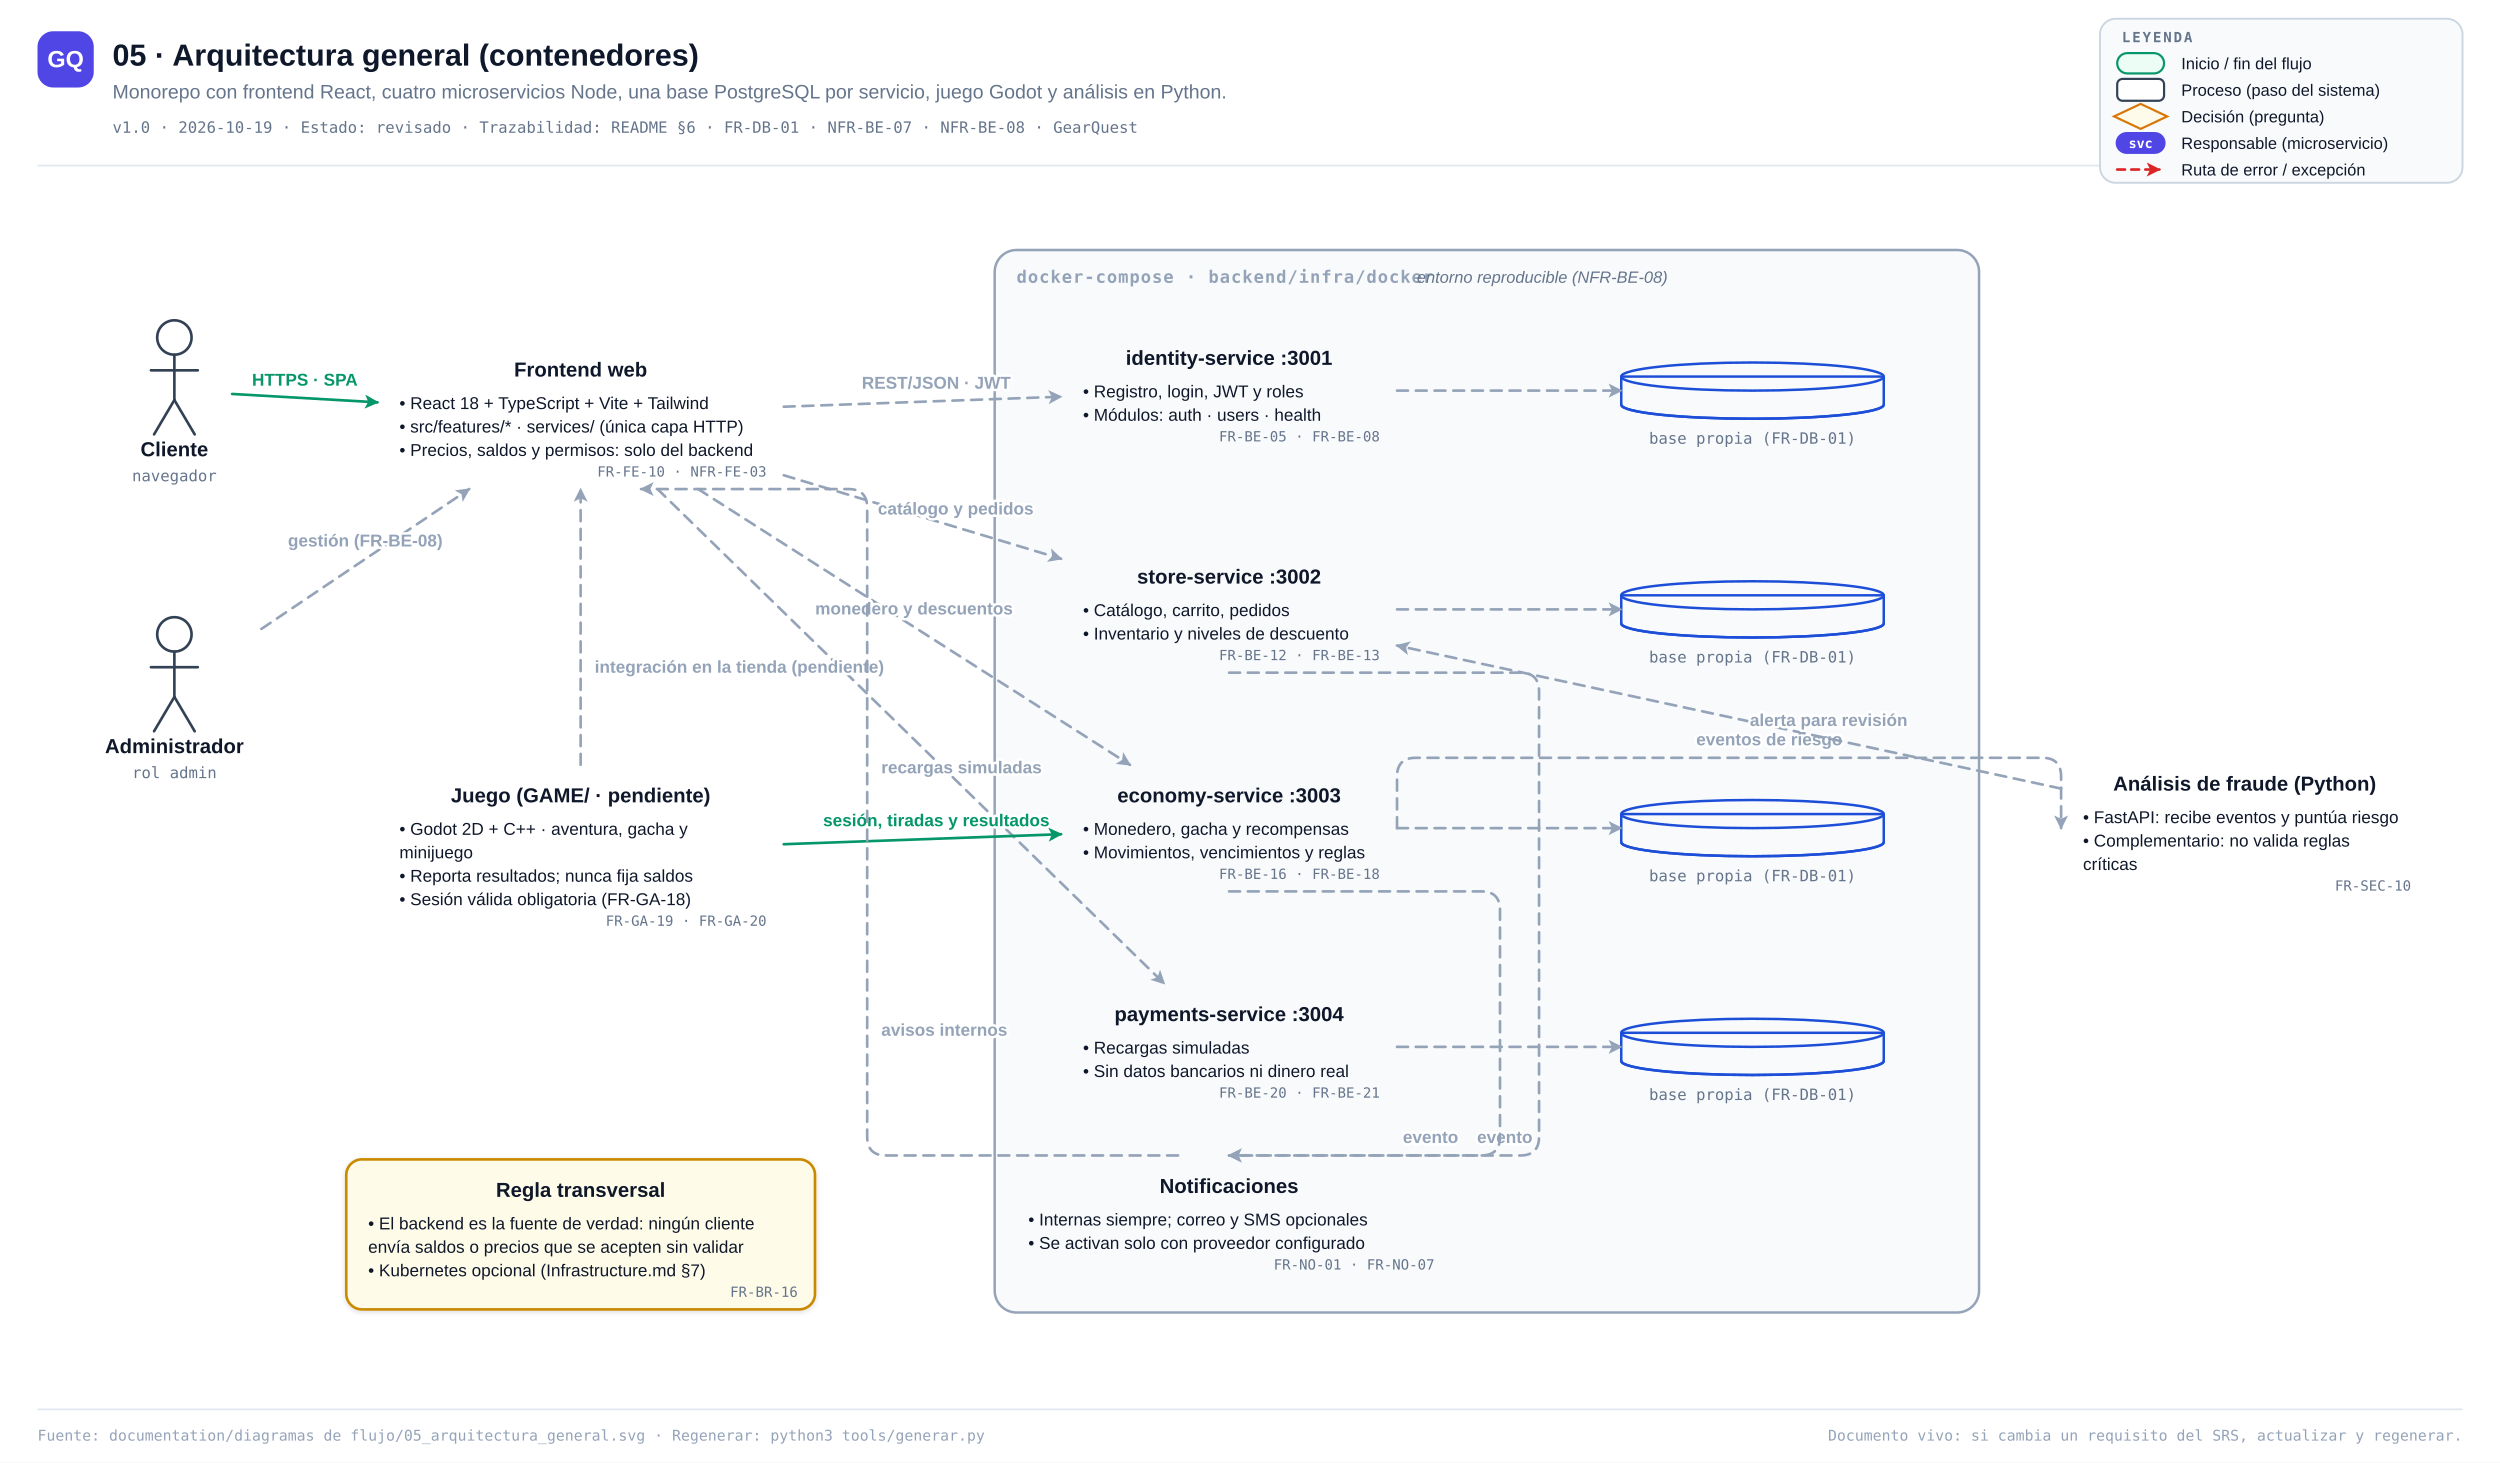
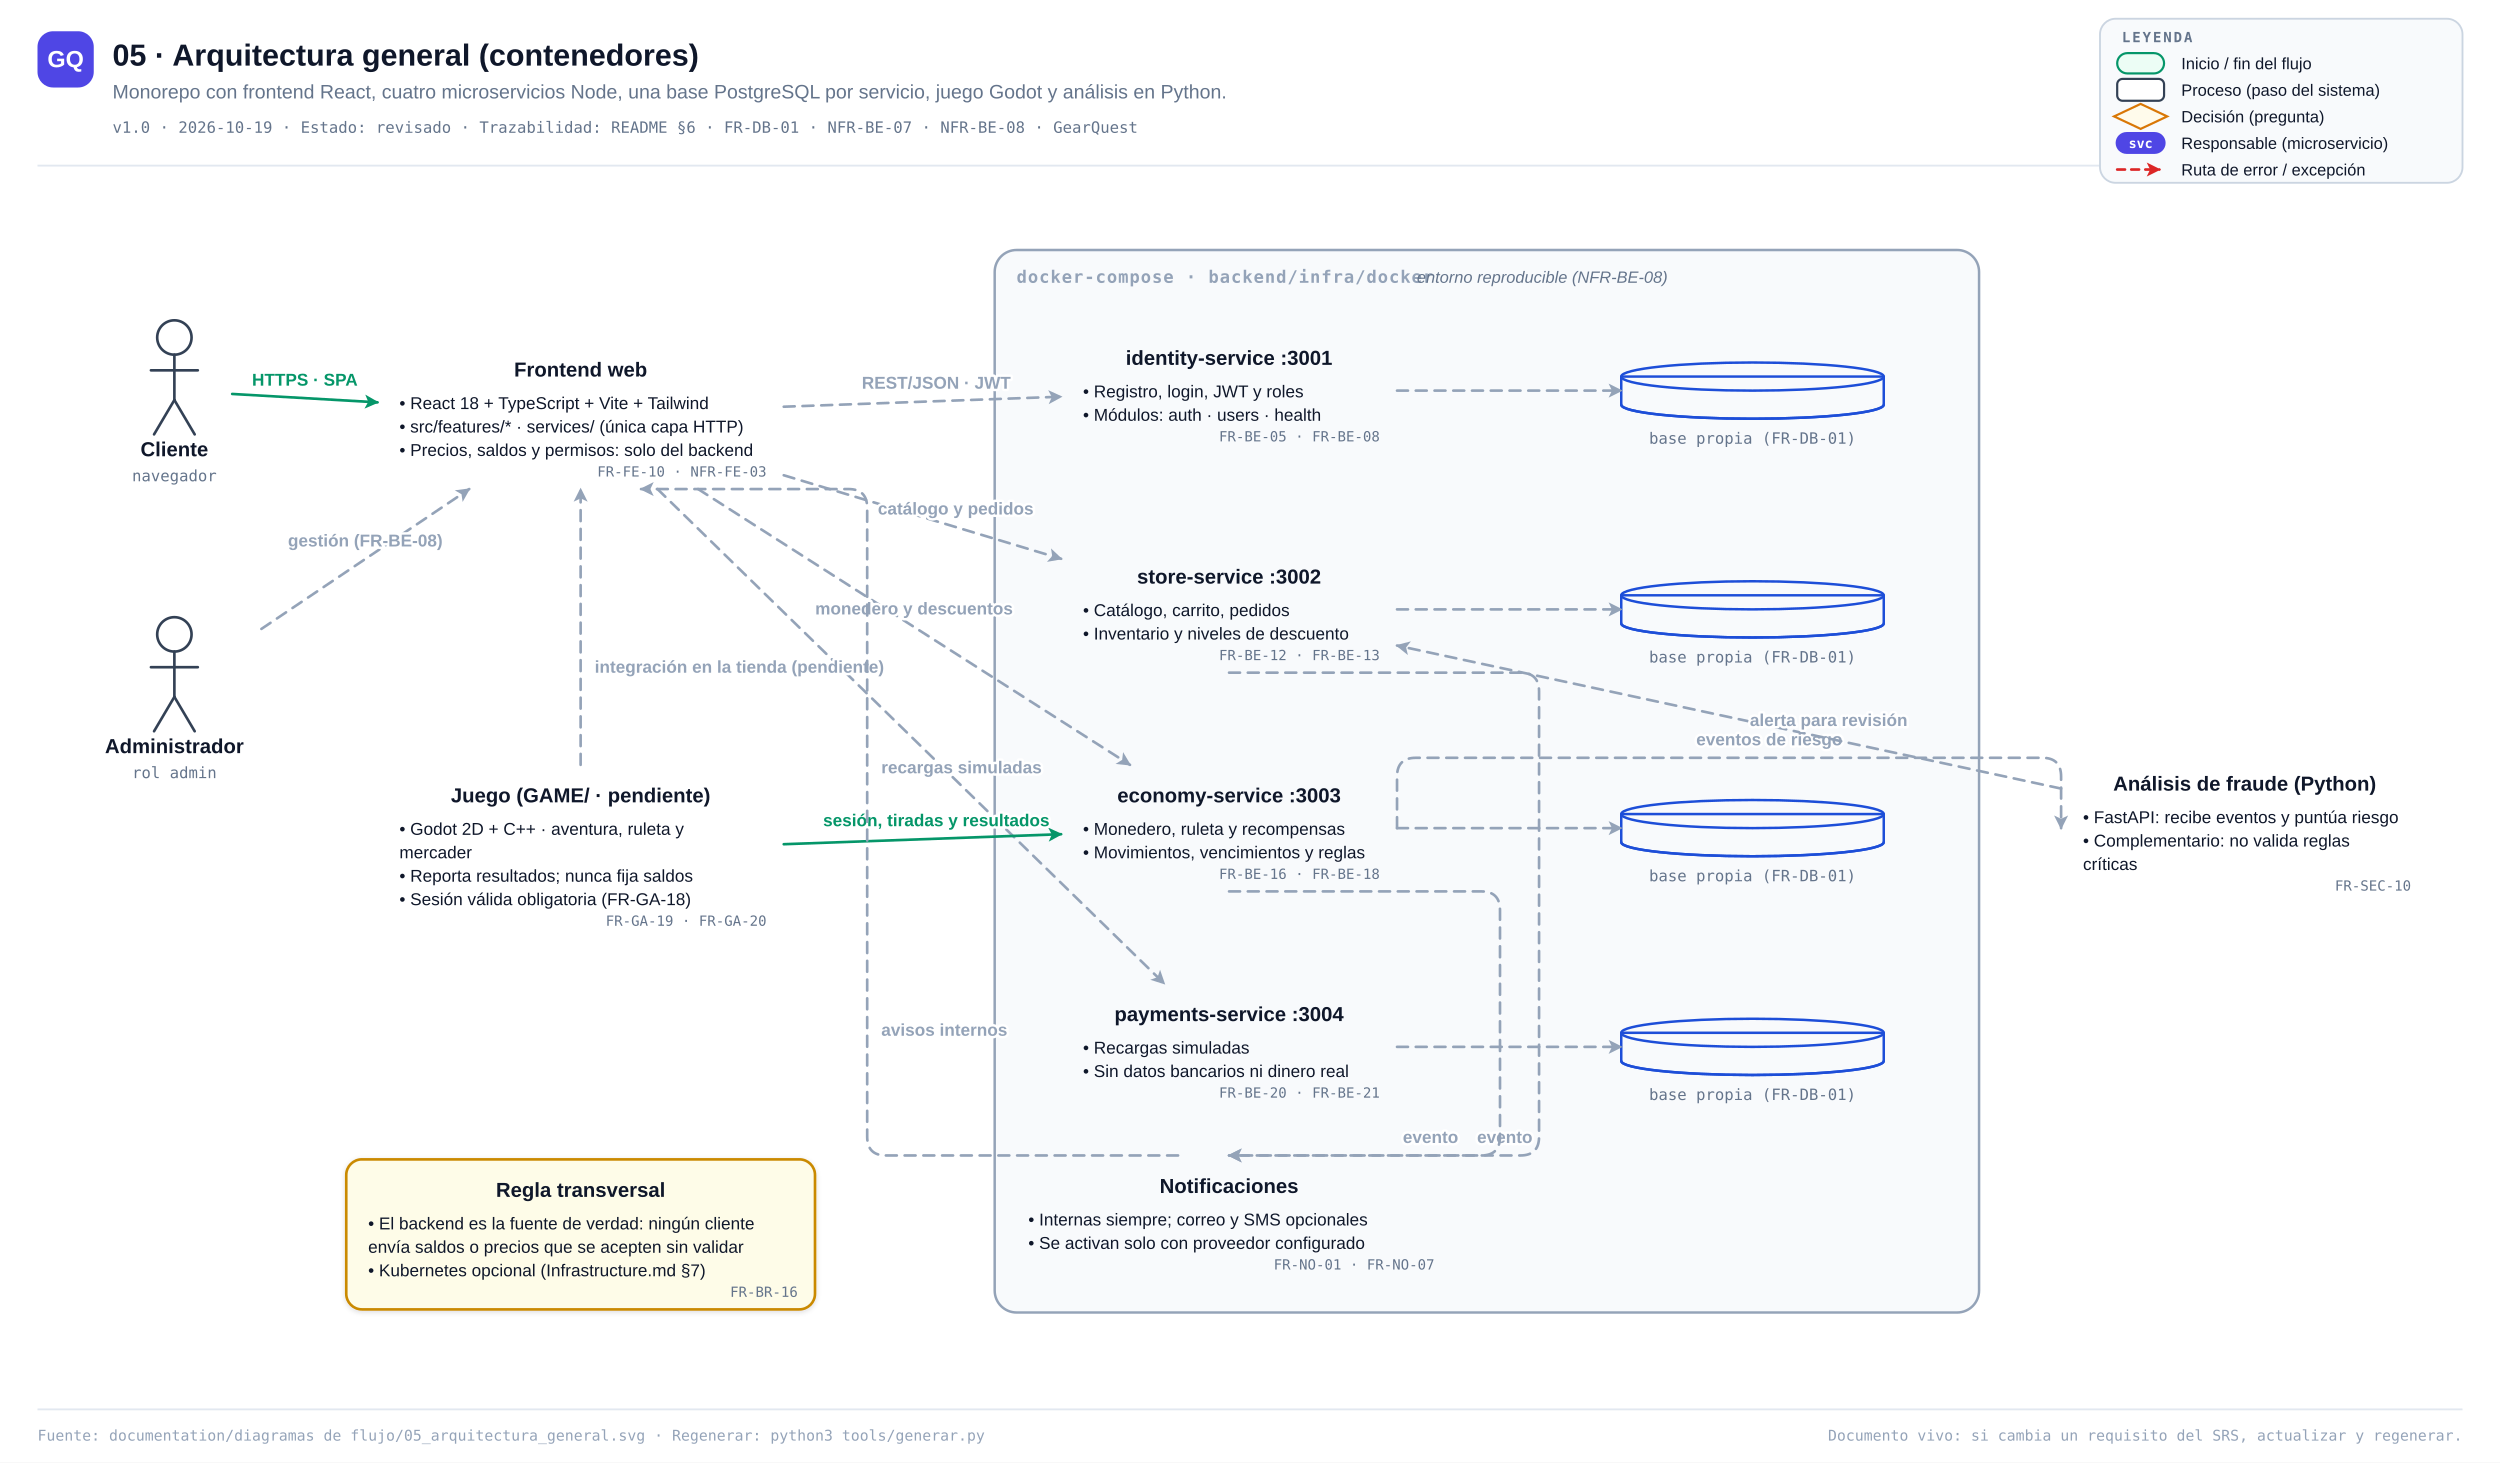
<svg xmlns="http://www.w3.org/2000/svg" width="1600" height="936" viewBox="0 0 1600 936" role="img" aria-labelledby="titulo">
  <defs>
    <filter id="softshadow" x="-20%" y="-20%" width="140%" height="140%">
      <feDropShadow dx="0" dy="1" stdDeviation="1.6" flood-color="#0f172a" flood-opacity="0.14" />
    </filter>
    <marker id="arr" viewBox="0 0 10 10" refX="9" refY="5" markerWidth="9" markerHeight="9" orient="auto" markerUnits="userSpaceOnUse">
      <path d="M0,0 L10,5 L0,10 L2.4,5 Z" fill="#475569" />
    </marker>
    <marker id="arr_ok" viewBox="0 0 10 10" refX="9" refY="5" markerWidth="9" markerHeight="9" orient="auto" markerUnits="userSpaceOnUse">
      <path d="M0,0 L10,5 L0,10 L2.4,5 Z" fill="#059669" />
    </marker>
    <marker id="arr_err" viewBox="0 0 10 10" refX="9" refY="5" markerWidth="9" markerHeight="9" orient="auto" markerUnits="userSpaceOnUse">
      <path d="M0,0 L10,5 L0,10 L2.4,5 Z" fill="#dc2626" />
    </marker>
    <marker id="arr_soft" viewBox="0 0 10 10" refX="9" refY="5" markerWidth="9" markerHeight="9" orient="auto" markerUnits="userSpaceOnUse">
      <path d="M0,0 L10,5 L0,10 L2.4,5 Z" fill="#94a3b8" />
    </marker>
    <marker id="arr_accent" viewBox="0 0 10 10" refX="9" refY="5" markerWidth="9" markerHeight="9" orient="auto" markerUnits="userSpaceOnUse">
      <path d="M0,0 L10,5 L0,10 L2.4,5 Z" fill="#4f46e5" />
    </marker>
  </defs>
  <rect x="0" y="0" width="1600" height="936" fill="#ffffff" />
  <rect x="24" y="20" width="36" height="36" rx="10" fill="#4f46e5" />
  <text x="42" y="43" font-size="15" fill="#ffffff" font-family="Arial, Helvetica, sans-serif" text-anchor="middle" font-weight="700">GQ</text>
  <text x="72" y="42" font-size="19.5" fill="#0f172a" font-family="Arial, Helvetica, sans-serif" font-weight="700">05 · Arquitectura general (contenedores)</text>
  <text x="72" y="63" font-size="12.5" fill="#64748b" font-family="Arial, Helvetica, sans-serif">Monorepo con frontend React, cuatro microservicios Node, una base PostgreSQL por servicio, juego Godot y análisis en Python.</text>
  <text x="72" y="85" font-size="10" fill="#64748b" font-family="Consolas, 'DejaVu Sans Mono', monospace">v1.0 · 2026-10-19 · Estado: revisado · Trazabilidad: README §6 · FR-DB-01 · NFR-BE-07 · NFR-BE-08 · GearQuest</text>
  <line x1="24" y1="106" x2="1576" y2="106" stroke="#e2e8f0" stroke-width="1.2" stroke-linecap="butt" />
  <rect x="1344" y="12" width="232" height="105" rx="10" fill="#f8fafc" stroke="#cbd5e1" stroke-width="1.2" />
  <text x="1358" y="27" font-size="9" fill="#64748b" font-family="Consolas, 'DejaVu Sans Mono', monospace" font-weight="700" letter-spacing="1.2">LEYENDA</text>
  <rect x="1355" y="34" width="30" height="13" rx="6.5" fill="#ecfdf5" stroke="#059669" stroke-width="1.4" />
  <text x="1396" y="44.3" font-size="10.5" fill="#0f172a" font-family="Arial, Helvetica, sans-serif">Inicio / fin del flujo</text>
  <rect x="1355" y="50.5" width="30" height="14" rx="3.5" fill="#ffffff" stroke="#334155" stroke-width="1.4" />
  <text x="1396" y="61.3" font-size="10.5" fill="#0f172a" font-family="Arial, Helvetica, sans-serif">Proceso (paso del sistema)</text>
  <polygon points="1370,66.5 1387,74.5 1370,82.5 1353,74.5" fill="#fffbeb" stroke="#d97706" stroke-width="1.4" />
  <text x="1396" y="78.3" font-size="10.5" fill="#0f172a" font-family="Arial, Helvetica, sans-serif">Decisión (pregunta)</text>
  <rect x="1354" y="84.5" width="32" height="14" rx="7" fill="#4f46e5" />
  <text x="1370" y="94.7" font-size="8.5" fill="#ffffff" font-family="Consolas, 'DejaVu Sans Mono', monospace" text-anchor="middle" font-weight="700">svc</text>
  <text x="1396" y="95.3" font-size="10.5" fill="#0f172a" font-family="Arial, Helvetica, sans-serif">Responsable (microservicio)</text>
  <line x1="1355" y1="108.5" x2="1382" y2="108.5" stroke="#dc2626" stroke-width="1.7" stroke-linecap="round" stroke-dasharray="5 4" marker-end="url(#arr_err)" />
  <text x="1396" y="112.3" font-size="10.5" fill="#0f172a" font-family="Arial, Helvetica, sans-serif">Ruta de error / excepción</text>
  <line x1="24" y1="902" x2="1576" y2="902" stroke="#e2e8f0" stroke-width="1.2" stroke-linecap="butt" />
  <text x="24" y="922" font-size="9.5" fill="#94a3b8" font-family="Consolas, 'DejaVu Sans Mono', monospace">Fuente: documentation/diagramas de flujo/05_arquitectura_general.svg  ·  Regenerar: python3 tools/generar.py</text>
  <text x="1576" y="922" font-size="9.5" fill="#94a3b8" font-family="Consolas, 'DejaVu Sans Mono', monospace" text-anchor="end">Documento vivo: si cambia un requisito del SRS, actualizar y regenerar.</text>
  <rect x="636.6" y="160" width="630" height="680" rx="14" fill="#f8fafc" stroke="#94a3b8" stroke-width="1.6" />
  <text x="650.6" y="181" font-size="11" fill="#94a3b8" font-family="Consolas, 'DejaVu Sans Mono', monospace" font-weight="700" letter-spacing="0.6">docker-compose · backend/infra/docker</text>
  <text x="906.8" y="181" font-size="10.5" fill="#64748b" font-family="Arial, Helvetica, sans-serif" font-style="italic">entorno reproducible (NFR-BE-08)</text>
  <circle cx="111.6" cy="216" r="11" fill="#ffffff" stroke="#334155" stroke-width="1.7" />
  <line x1="111.6" y1="227" x2="111.6" y2="256" stroke="#334155" stroke-width="1.7" stroke-linecap="round" />
  <line x1="96.6" y1="237" x2="126.6" y2="237" stroke="#334155" stroke-width="1.7" stroke-linecap="round" />
  <line x1="111.6" y1="256" x2="98.6" y2="278" stroke="#334155" stroke-width="1.7" stroke-linecap="round" />
  <line x1="111.6" y1="256" x2="124.6" y2="278" stroke="#334155" stroke-width="1.7" stroke-linecap="round" />
  <text x="111.6" y="292" font-size="13" fill="#0f172a" font-family="Arial, Helvetica, sans-serif" text-anchor="middle" font-weight="700">Cliente</text>
  <text x="111.6" y="308" font-size="10" fill="#64748b" font-family="Consolas, 'DejaVu Sans Mono', monospace" text-anchor="middle">navegador</text>
  <circle cx="111.6" cy="406" r="11" fill="#ffffff" stroke="#334155" stroke-width="1.7" />
  <line x1="111.6" y1="417" x2="111.6" y2="446" stroke="#334155" stroke-width="1.7" stroke-linecap="round" />
  <line x1="96.6" y1="427" x2="126.6" y2="427" stroke="#334155" stroke-width="1.7" stroke-linecap="round" />
  <line x1="111.6" y1="446" x2="98.6" y2="468" stroke="#334155" stroke-width="1.7" stroke-linecap="round" />
  <line x1="111.6" y1="446" x2="124.6" y2="468" stroke="#334155" stroke-width="1.7" stroke-linecap="round" />
  <text x="111.6" y="482" font-size="13" fill="#0f172a" font-family="Arial, Helvetica, sans-serif" text-anchor="middle" font-weight="700">Administrador</text>
  <text x="111.6" y="498" font-size="10" fill="#64748b" font-family="Consolas, 'DejaVu Sans Mono', monospace" text-anchor="middle">rol admin</text>
  <rect x="241.6" y="217" width="260" height="96" rx="10" fill="None" filter="url(#softshadow)" />
  <text x="371.6" y="241" font-size="13" fill="#0f172a" font-family="Arial, Helvetica, sans-serif" text-anchor="middle" font-weight="700">Frontend web</text>
  <text x="255.6" y="261.8" font-size="11" fill="#0f172a" font-family="Arial, Helvetica, sans-serif">• React 18 + TypeScript + Vite + Tailwind</text>
  <text x="255.6" y="276.8" font-size="11" fill="#0f172a" font-family="Arial, Helvetica, sans-serif">• src/features/* · services/ (única capa HTTP)</text>
  <text x="255.6" y="291.8" font-size="11" fill="#0f172a" font-family="Arial, Helvetica, sans-serif">• Precios, saldos y permisos: solo del backend</text>
  <text x="490.6" y="305" font-size="9" fill="#64748b" font-family="Consolas, 'DejaVu Sans Mono', monospace" text-anchor="end">FR-FE-10 · NFR-FE-03</text>
  <rect x="241.6" y="489.5" width="260" height="111" rx="10" fill="None" filter="url(#softshadow)" />
  <text x="371.6" y="513.5" font-size="13" fill="#0f172a" font-family="Arial, Helvetica, sans-serif" text-anchor="middle" font-weight="700">Juego (GAME/ · pendiente)</text>
-   <text x="255.6" y="534.3" font-size="11" fill="#0f172a" font-family="Arial, Helvetica, sans-serif">• Godot 2D + C++ · aventura, gacha y</text>
-   <text x="255.6" y="549.3" font-size="11" fill="#0f172a" font-family="Arial, Helvetica, sans-serif">minijuego</text>
+   <text x="255.6" y="534.3" font-size="11" fill="#0f172a" font-family="Arial, Helvetica, sans-serif">• Godot 2D + C++ · aventura, ruleta y</text>
+   <text x="255.6" y="549.3" font-size="11" fill="#0f172a" font-family="Arial, Helvetica, sans-serif">mercader</text>
  <text x="255.6" y="564.3" font-size="11" fill="#0f172a" font-family="Arial, Helvetica, sans-serif">• Reporta resultados; nunca fija saldos</text>
  <text x="255.6" y="579.3" font-size="11" fill="#0f172a" font-family="Arial, Helvetica, sans-serif">• Sesión válida obligatoria (FR-GA-18)</text>
  <text x="490.6" y="592.5" font-size="9" fill="#64748b" font-family="Consolas, 'DejaVu Sans Mono', monospace" text-anchor="end">FR-GA-19 · FR-GA-20</text>
  <rect x="679.1" y="209.5" width="215" height="81" rx="10" fill="None" filter="url(#softshadow)" />
  <text x="786.6" y="233.5" font-size="13" fill="#0f172a" font-family="Arial, Helvetica, sans-serif" text-anchor="middle" font-weight="700">identity-service :3001</text>
  <text x="693.1" y="254.3" font-size="11" fill="#0f172a" font-family="Arial, Helvetica, sans-serif">• Registro, login, JWT y roles</text>
  <text x="693.1" y="269.3" font-size="11" fill="#0f172a" font-family="Arial, Helvetica, sans-serif">• Módulos: auth · users · health</text>
  <text x="883.1" y="282.5" font-size="9" fill="#64748b" font-family="Consolas, 'DejaVu Sans Mono', monospace" text-anchor="end">FR-BE-05 · FR-BE-08</text>
  <rect x="679.1" y="349.5" width="215" height="81" rx="10" fill="None" filter="url(#softshadow)" />
  <text x="786.6" y="373.5" font-size="13" fill="#0f172a" font-family="Arial, Helvetica, sans-serif" text-anchor="middle" font-weight="700">store-service :3002</text>
  <text x="693.1" y="394.3" font-size="11" fill="#0f172a" font-family="Arial, Helvetica, sans-serif">• Catálogo, carrito, pedidos</text>
  <text x="693.1" y="409.3" font-size="11" fill="#0f172a" font-family="Arial, Helvetica, sans-serif">• Inventario y niveles de descuento</text>
  <text x="883.1" y="422.5" font-size="9" fill="#64748b" font-family="Consolas, 'DejaVu Sans Mono', monospace" text-anchor="end">FR-BE-12 · FR-BE-13</text>
  <rect x="679.1" y="489.5" width="215" height="81" rx="10" fill="None" filter="url(#softshadow)" />
  <text x="786.6" y="513.5" font-size="13" fill="#0f172a" font-family="Arial, Helvetica, sans-serif" text-anchor="middle" font-weight="700">economy-service :3003</text>
-   <text x="693.1" y="534.3" font-size="11" fill="#0f172a" font-family="Arial, Helvetica, sans-serif">• Monedero, gacha y recompensas</text>
+   <text x="693.1" y="534.3" font-size="11" fill="#0f172a" font-family="Arial, Helvetica, sans-serif">• Monedero, ruleta y recompensas</text>
  <text x="693.1" y="549.3" font-size="11" fill="#0f172a" font-family="Arial, Helvetica, sans-serif">• Movimientos, vencimientos y reglas</text>
  <text x="883.1" y="562.5" font-size="9" fill="#64748b" font-family="Consolas, 'DejaVu Sans Mono', monospace" text-anchor="end">FR-BE-16 · FR-BE-18</text>
  <rect x="679.1" y="629.5" width="215" height="81" rx="10" fill="None" filter="url(#softshadow)" />
  <text x="786.6" y="653.5" font-size="13" fill="#0f172a" font-family="Arial, Helvetica, sans-serif" text-anchor="middle" font-weight="700">payments-service :3004</text>
  <text x="693.1" y="674.3" font-size="11" fill="#0f172a" font-family="Arial, Helvetica, sans-serif">• Recargas simuladas</text>
  <text x="693.1" y="689.3" font-size="11" fill="#0f172a" font-family="Arial, Helvetica, sans-serif">• Sin datos bancarios ni dinero real</text>
  <text x="883.1" y="702.5" font-size="9" fill="#64748b" font-family="Consolas, 'DejaVu Sans Mono', monospace" text-anchor="end">FR-BE-20 · FR-BE-21</text>
  <path d="M1037.6,241 L1037.6,259 A84,9 0 0 0 1205.6,259 L1205.6,241 Z" fill="None" stroke="#1d4ed8" stroke-width="1.6" stroke-linecap="round" stroke-linejoin="round" />
  <path d="M1037.6,259 A84,9 0 0 0 1205.6,259" fill="none" stroke="#1d4ed8" stroke-width="1.6" stroke-linecap="round" stroke-linejoin="round" />
  <ellipse cx="1121.6" cy="241" rx="84" ry="9" fill="None" stroke="#1d4ed8" stroke-width="1.6" />
  <text x="1121.6" y="284" font-size="10" fill="#64748b" font-family="Consolas, 'DejaVu Sans Mono', monospace" text-anchor="middle">base propia (FR-DB-01)</text>
  <path d="M1037.6,381 L1037.6,399 A84,9 0 0 0 1205.6,399 L1205.6,381 Z" fill="None" stroke="#1d4ed8" stroke-width="1.6" stroke-linecap="round" stroke-linejoin="round" />
  <path d="M1037.6,399 A84,9 0 0 0 1205.6,399" fill="none" stroke="#1d4ed8" stroke-width="1.6" stroke-linecap="round" stroke-linejoin="round" />
  <ellipse cx="1121.6" cy="381" rx="84" ry="9" fill="None" stroke="#1d4ed8" stroke-width="1.6" />
  <text x="1121.6" y="424" font-size="10" fill="#64748b" font-family="Consolas, 'DejaVu Sans Mono', monospace" text-anchor="middle">base propia (FR-DB-01)</text>
  <path d="M1037.6,521 L1037.6,539 A84,9 0 0 0 1205.6,539 L1205.6,521 Z" fill="None" stroke="#1d4ed8" stroke-width="1.6" stroke-linecap="round" stroke-linejoin="round" />
  <path d="M1037.6,539 A84,9 0 0 0 1205.6,539" fill="none" stroke="#1d4ed8" stroke-width="1.6" stroke-linecap="round" stroke-linejoin="round" />
  <ellipse cx="1121.6" cy="521" rx="84" ry="9" fill="None" stroke="#1d4ed8" stroke-width="1.6" />
  <text x="1121.6" y="564" font-size="10" fill="#64748b" font-family="Consolas, 'DejaVu Sans Mono', monospace" text-anchor="middle">base propia (FR-DB-01)</text>
  <path d="M1037.6,661 L1037.6,679 A84,9 0 0 0 1205.6,679 L1205.6,661 Z" fill="None" stroke="#1d4ed8" stroke-width="1.6" stroke-linecap="round" stroke-linejoin="round" />
  <path d="M1037.6,679 A84,9 0 0 0 1205.6,679" fill="none" stroke="#1d4ed8" stroke-width="1.6" stroke-linecap="round" stroke-linejoin="round" />
  <ellipse cx="1121.6" cy="661" rx="84" ry="9" fill="None" stroke="#1d4ed8" stroke-width="1.6" />
  <text x="1121.6" y="704" font-size="10" fill="#64748b" font-family="Consolas, 'DejaVu Sans Mono', monospace" text-anchor="middle">base propia (FR-DB-01)</text>
  <rect x="644.1" y="739.5" width="285" height="81" rx="10" fill="None" filter="url(#softshadow)" />
  <text x="786.6" y="763.5" font-size="13" fill="#0f172a" font-family="Arial, Helvetica, sans-serif" text-anchor="middle" font-weight="700">Notificaciones</text>
  <text x="658.1" y="784.3" font-size="11" fill="#0f172a" font-family="Arial, Helvetica, sans-serif">• Internas siempre; correo y SMS opcionales</text>
  <text x="658.1" y="799.3" font-size="11" fill="#0f172a" font-family="Arial, Helvetica, sans-serif">• Se activan solo con proveedor configurado</text>
  <text x="918.1" y="812.5" font-size="9" fill="#64748b" font-family="Consolas, 'DejaVu Sans Mono', monospace" text-anchor="end">FR-NO-01 · FR-NO-07</text>
  <rect x="1319.1" y="482" width="235" height="96" rx="10" fill="None" filter="url(#softshadow)" />
  <text x="1436.6" y="506" font-size="13" fill="#0f172a" font-family="Arial, Helvetica, sans-serif" text-anchor="middle" font-weight="700">Análisis de fraude (Python)</text>
  <text x="1333.1" y="526.8" font-size="11" fill="#0f172a" font-family="Arial, Helvetica, sans-serif">• FastAPI: recibe eventos y puntúa riesgo</text>
  <text x="1333.1" y="541.8" font-size="11" fill="#0f172a" font-family="Arial, Helvetica, sans-serif">• Complementario: no valida reglas</text>
  <text x="1333.1" y="556.8" font-size="11" fill="#0f172a" font-family="Arial, Helvetica, sans-serif">críticas</text>
  <text x="1543.1" y="570" font-size="9" fill="#64748b" font-family="Consolas, 'DejaVu Sans Mono', monospace" text-anchor="end">FR-SEC-10</text>
  <rect x="221.6" y="742" width="300" height="96" rx="10" fill="#fefce8" stroke="#ca8a04" stroke-width="1.7" filter="url(#softshadow)" />
  <text x="371.6" y="766" font-size="13" fill="#0f172a" font-family="Arial, Helvetica, sans-serif" text-anchor="middle" font-weight="700">Regla transversal</text>
  <text x="235.6" y="786.8" font-size="11" fill="#0f172a" font-family="Arial, Helvetica, sans-serif">• El backend es la fuente de verdad: ningún cliente</text>
  <text x="235.6" y="801.8" font-size="11" fill="#0f172a" font-family="Arial, Helvetica, sans-serif">envía saldos o precios que se acepten sin validar</text>
  <text x="235.6" y="816.8" font-size="11" fill="#0f172a" font-family="Arial, Helvetica, sans-serif">• Kubernetes opcional (Infrastructure.md §7)</text>
  <text x="510.6" y="830" font-size="9" fill="#64748b" font-family="Consolas, 'DejaVu Sans Mono', monospace" text-anchor="end">FR-BR-16</text>
  <path d="M148.6,252.13 L241.6,257.5" fill="none" stroke="#059669" stroke-width="1.7" stroke-linecap="round" stroke-linejoin="round" marker-end="url(#arr_ok)" />
  <text x="195.1" y="246.82" font-size="11" fill="#059669" font-family="Arial, Helvetica, sans-serif" text-anchor="middle" font-weight="700" stroke="#ffffff" stroke-width="3.2" paint-order="stroke" stroke-linejoin="round">HTTPS · SPA</text>
  <path d="M167.3,402.51 L300.29,313" fill="none" stroke="#94a3b8" stroke-width="1.7" stroke-linecap="round" stroke-linejoin="round" stroke-dasharray="7 5" marker-end="url(#arr_soft)" />
  <text x="233.79" y="349.75" font-size="11" fill="#94a3b8" font-family="Arial, Helvetica, sans-serif" text-anchor="middle" font-weight="700" stroke="#ffffff" stroke-width="3.2" paint-order="stroke" stroke-linejoin="round">gestión (FR-BE-08)</text>
  <path d="M501.6,260.3 L679.1,253.89" fill="none" stroke="#94a3b8" stroke-width="1.7" stroke-linecap="round" stroke-linejoin="round" stroke-dasharray="7 5" marker-end="url(#arr_soft)" />
  <text x="599.23" y="248.77" font-size="11" fill="#94a3b8" font-family="Arial, Helvetica, sans-serif" text-anchor="middle" font-weight="700" stroke="#ffffff" stroke-width="3.2" paint-order="stroke" stroke-linejoin="round">REST/JSON · JWT</text>
  <path d="M501.6,304.16 L679.1,357.62" fill="none" stroke="#94a3b8" stroke-width="1.7" stroke-linecap="round" stroke-linejoin="round" stroke-dasharray="7 5" marker-end="url(#arr_soft)" />
  <text x="611.65" y="329.3" font-size="11" fill="#94a3b8" font-family="Arial, Helvetica, sans-serif" text-anchor="middle" font-weight="700" stroke="#ffffff" stroke-width="3.2" paint-order="stroke" stroke-linejoin="round">catálogo y pedidos</text>
  <path d="M446.77,313 L723.18,489.5" fill="none" stroke="#94a3b8" stroke-width="1.7" stroke-linecap="round" stroke-linejoin="round" stroke-dasharray="7 5" marker-end="url(#arr_soft)" />
  <text x="584.97" y="393.25" font-size="11" fill="#94a3b8" font-family="Arial, Helvetica, sans-serif" text-anchor="middle" font-weight="700" stroke="#ffffff" stroke-width="3.2" paint-order="stroke" stroke-linejoin="round">monedero y descuentos</text>
  <path d="M420.79,313 L745.1,629.5" fill="none" stroke="#94a3b8" stroke-width="1.7" stroke-linecap="round" stroke-linejoin="round" stroke-dasharray="7 5" marker-end="url(#arr_soft)" />
  <text x="615.37" y="494.9" font-size="11" fill="#94a3b8" font-family="Arial, Helvetica, sans-serif" text-anchor="middle" font-weight="700" stroke="#ffffff" stroke-width="3.2" paint-order="stroke" stroke-linejoin="round">recargas simuladas</text>
  <path d="M501.6,540.3 L679.1,533.89" fill="none" stroke="#059669" stroke-width="1.7" stroke-linecap="round" stroke-linejoin="round" marker-end="url(#arr_ok)" />
  <text x="599.23" y="528.77" font-size="11" fill="#059669" font-family="Arial, Helvetica, sans-serif" text-anchor="middle" font-weight="700" stroke="#ffffff" stroke-width="3.2" paint-order="stroke" stroke-linejoin="round">sesión, tiradas y resultados</text>
  <path d="M371.6,489.5 L371.6,489.5 Q371.6,489.5 371.6,489 L371.6,313.5 Q371.6,313 371.6,313 L371.6,313" fill="none" stroke="#94a3b8" stroke-width="1.7" stroke-linecap="round" stroke-linejoin="round" stroke-dasharray="7 5" marker-end="url(#arr_soft)" />
  <text x="380.6" y="430.55" font-size="11" fill="#94a3b8" font-family="Arial, Helvetica, sans-serif" font-weight="700" stroke="#ffffff" stroke-width="3.2" paint-order="stroke" stroke-linejoin="round">integración en la tienda (pendiente)</text>
  <path d="M894.1,250 L1037.6,250" fill="none" stroke="#94a3b8" stroke-width="1.7" stroke-linecap="round" stroke-linejoin="round" stroke-dasharray="7 5" marker-end="url(#arr_soft)" />
  <path d="M894.1,390 L1037.6,390" fill="none" stroke="#94a3b8" stroke-width="1.7" stroke-linecap="round" stroke-linejoin="round" stroke-dasharray="7 5" marker-end="url(#arr_soft)" />
  <path d="M894.1,530 L1037.6,530" fill="none" stroke="#94a3b8" stroke-width="1.7" stroke-linecap="round" stroke-linejoin="round" stroke-dasharray="7 5" marker-end="url(#arr_soft)" />
  <path d="M894.1,670 L1037.6,670" fill="none" stroke="#94a3b8" stroke-width="1.7" stroke-linecap="round" stroke-linejoin="round" stroke-dasharray="7 5" marker-end="url(#arr_soft)" />
  <path d="M786.6,430.5 L973,430.5 Q985,430.5 985,442.5 L985,727.5 Q985,739.5 973,739.5 L786.6,739.5" fill="none" stroke="#94a3b8" stroke-width="1.7" stroke-linecap="round" stroke-linejoin="round" stroke-dasharray="7 5" marker-end="url(#arr_soft)" />
  <text x="963.05" y="731.5" font-size="11" fill="#94a3b8" font-family="Arial, Helvetica, sans-serif" text-anchor="middle" font-weight="700" stroke="#ffffff" stroke-width="3.2" paint-order="stroke" stroke-linejoin="round">evento</text>
  <path d="M786.6,570.5 L948,570.5 Q960,570.5 960,582.5 L960,727.5 Q960,739.5 948,739.5 L786.6,739.5" fill="none" stroke="#94a3b8" stroke-width="1.7" stroke-linecap="round" stroke-linejoin="round" stroke-dasharray="7 5" marker-end="url(#arr_soft)" />
  <text x="915.55" y="731.5" font-size="11" fill="#94a3b8" font-family="Arial, Helvetica, sans-serif" text-anchor="middle" font-weight="700" stroke="#ffffff" stroke-width="3.2" paint-order="stroke" stroke-linejoin="round">evento</text>
  <path d="M753.96,739.5 L567,739.5 Q555,739.5 555,727.5 L555,325 Q555,313 543,313 L410.28,313" fill="none" stroke="#94a3b8" stroke-width="1.7" stroke-linecap="round" stroke-linejoin="round" stroke-dasharray="7 5" marker-end="url(#arr_soft)" />
  <text x="564" y="662.9" font-size="11" fill="#94a3b8" font-family="Arial, Helvetica, sans-serif" font-weight="700" stroke="#ffffff" stroke-width="3.2" paint-order="stroke" stroke-linejoin="round">avisos internos</text>
  <path d="M894.1,530 L894.1,497 Q894.1,485 906.1,485 L1307.1,485 Q1319.1,485 1319.1,497 L1319.1,530" fill="none" stroke="#94a3b8" stroke-width="1.7" stroke-linecap="round" stroke-linejoin="round" stroke-dasharray="7 5" marker-end="url(#arr_soft)" />
  <text x="1132.35" y="477" font-size="11" fill="#94a3b8" font-family="Arial, Helvetica, sans-serif" text-anchor="middle" font-weight="700" stroke="#ffffff" stroke-width="3.2" paint-order="stroke" stroke-linejoin="round">eventos de riesgo</text>
  <path d="M1319.1,504.69 L894.1,413.15" fill="none" stroke="#94a3b8" stroke-width="1.7" stroke-linecap="round" stroke-linejoin="round" stroke-dasharray="7 5" marker-end="url(#arr_soft)" />
  <text x="1170.35" y="464.65" font-size="11" fill="#94a3b8" font-family="Arial, Helvetica, sans-serif" text-anchor="middle" font-weight="700" stroke="#ffffff" stroke-width="3.2" paint-order="stroke" stroke-linejoin="round">alerta para revisión</text>
</svg>
